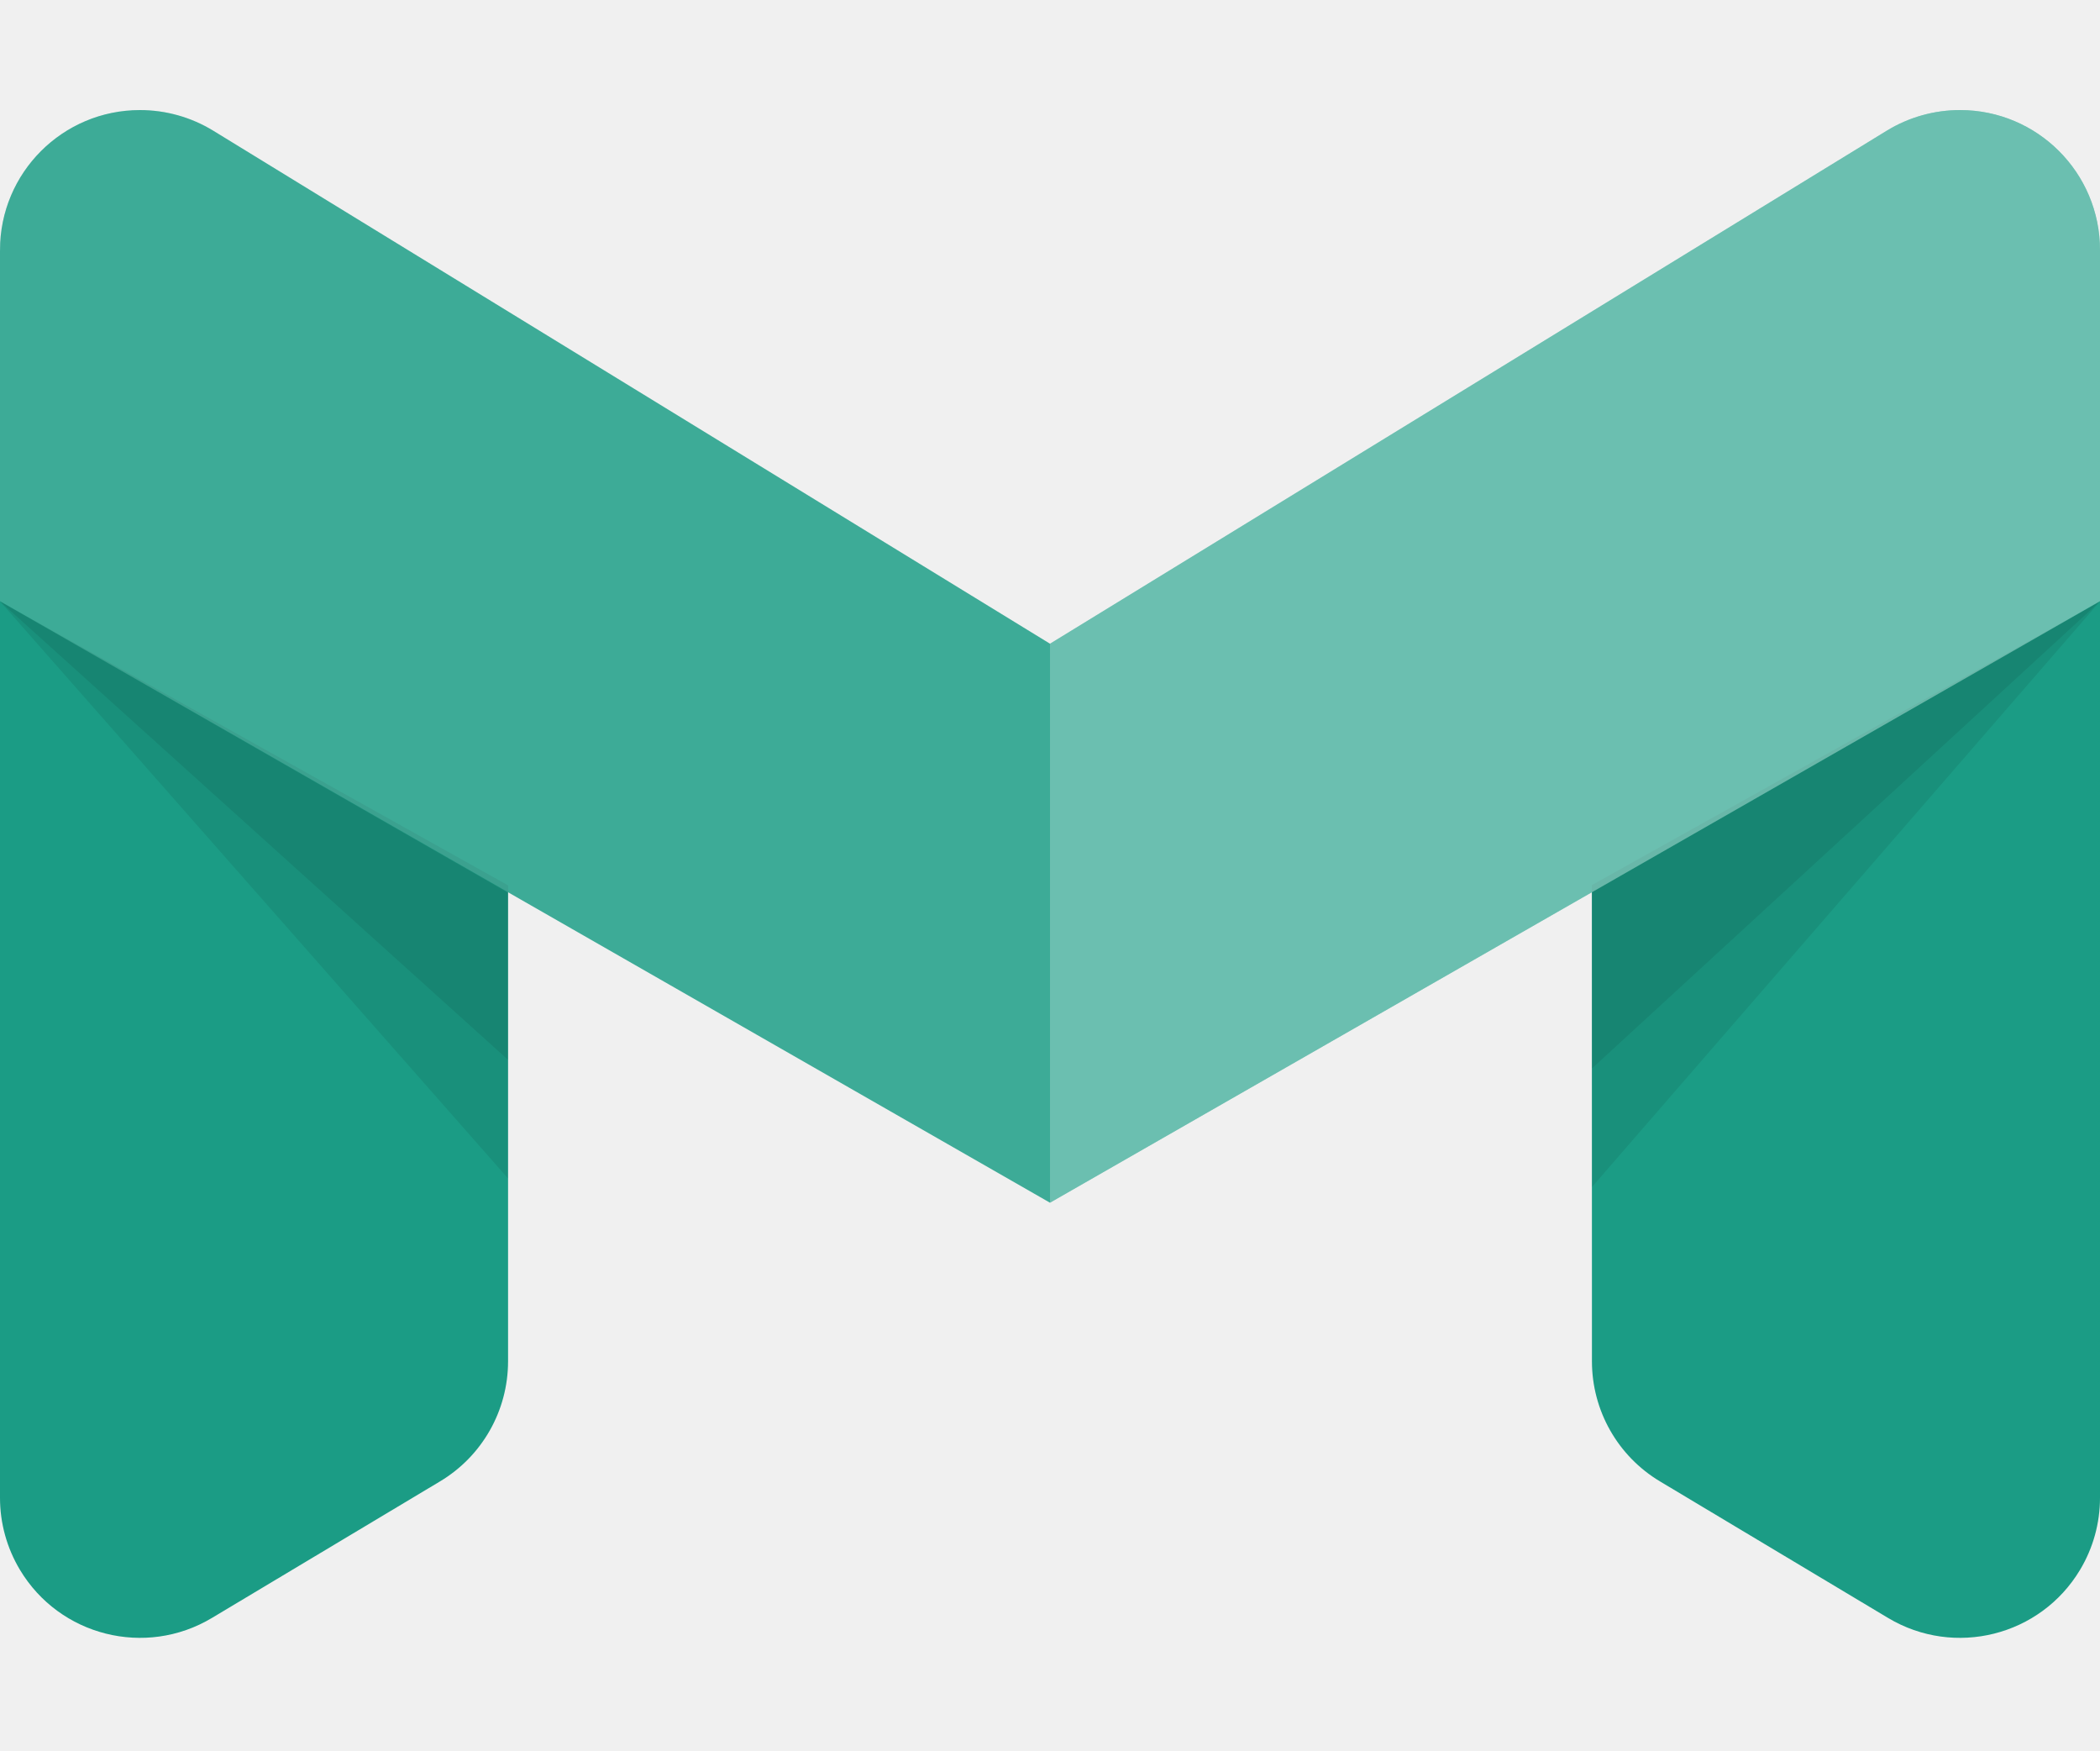
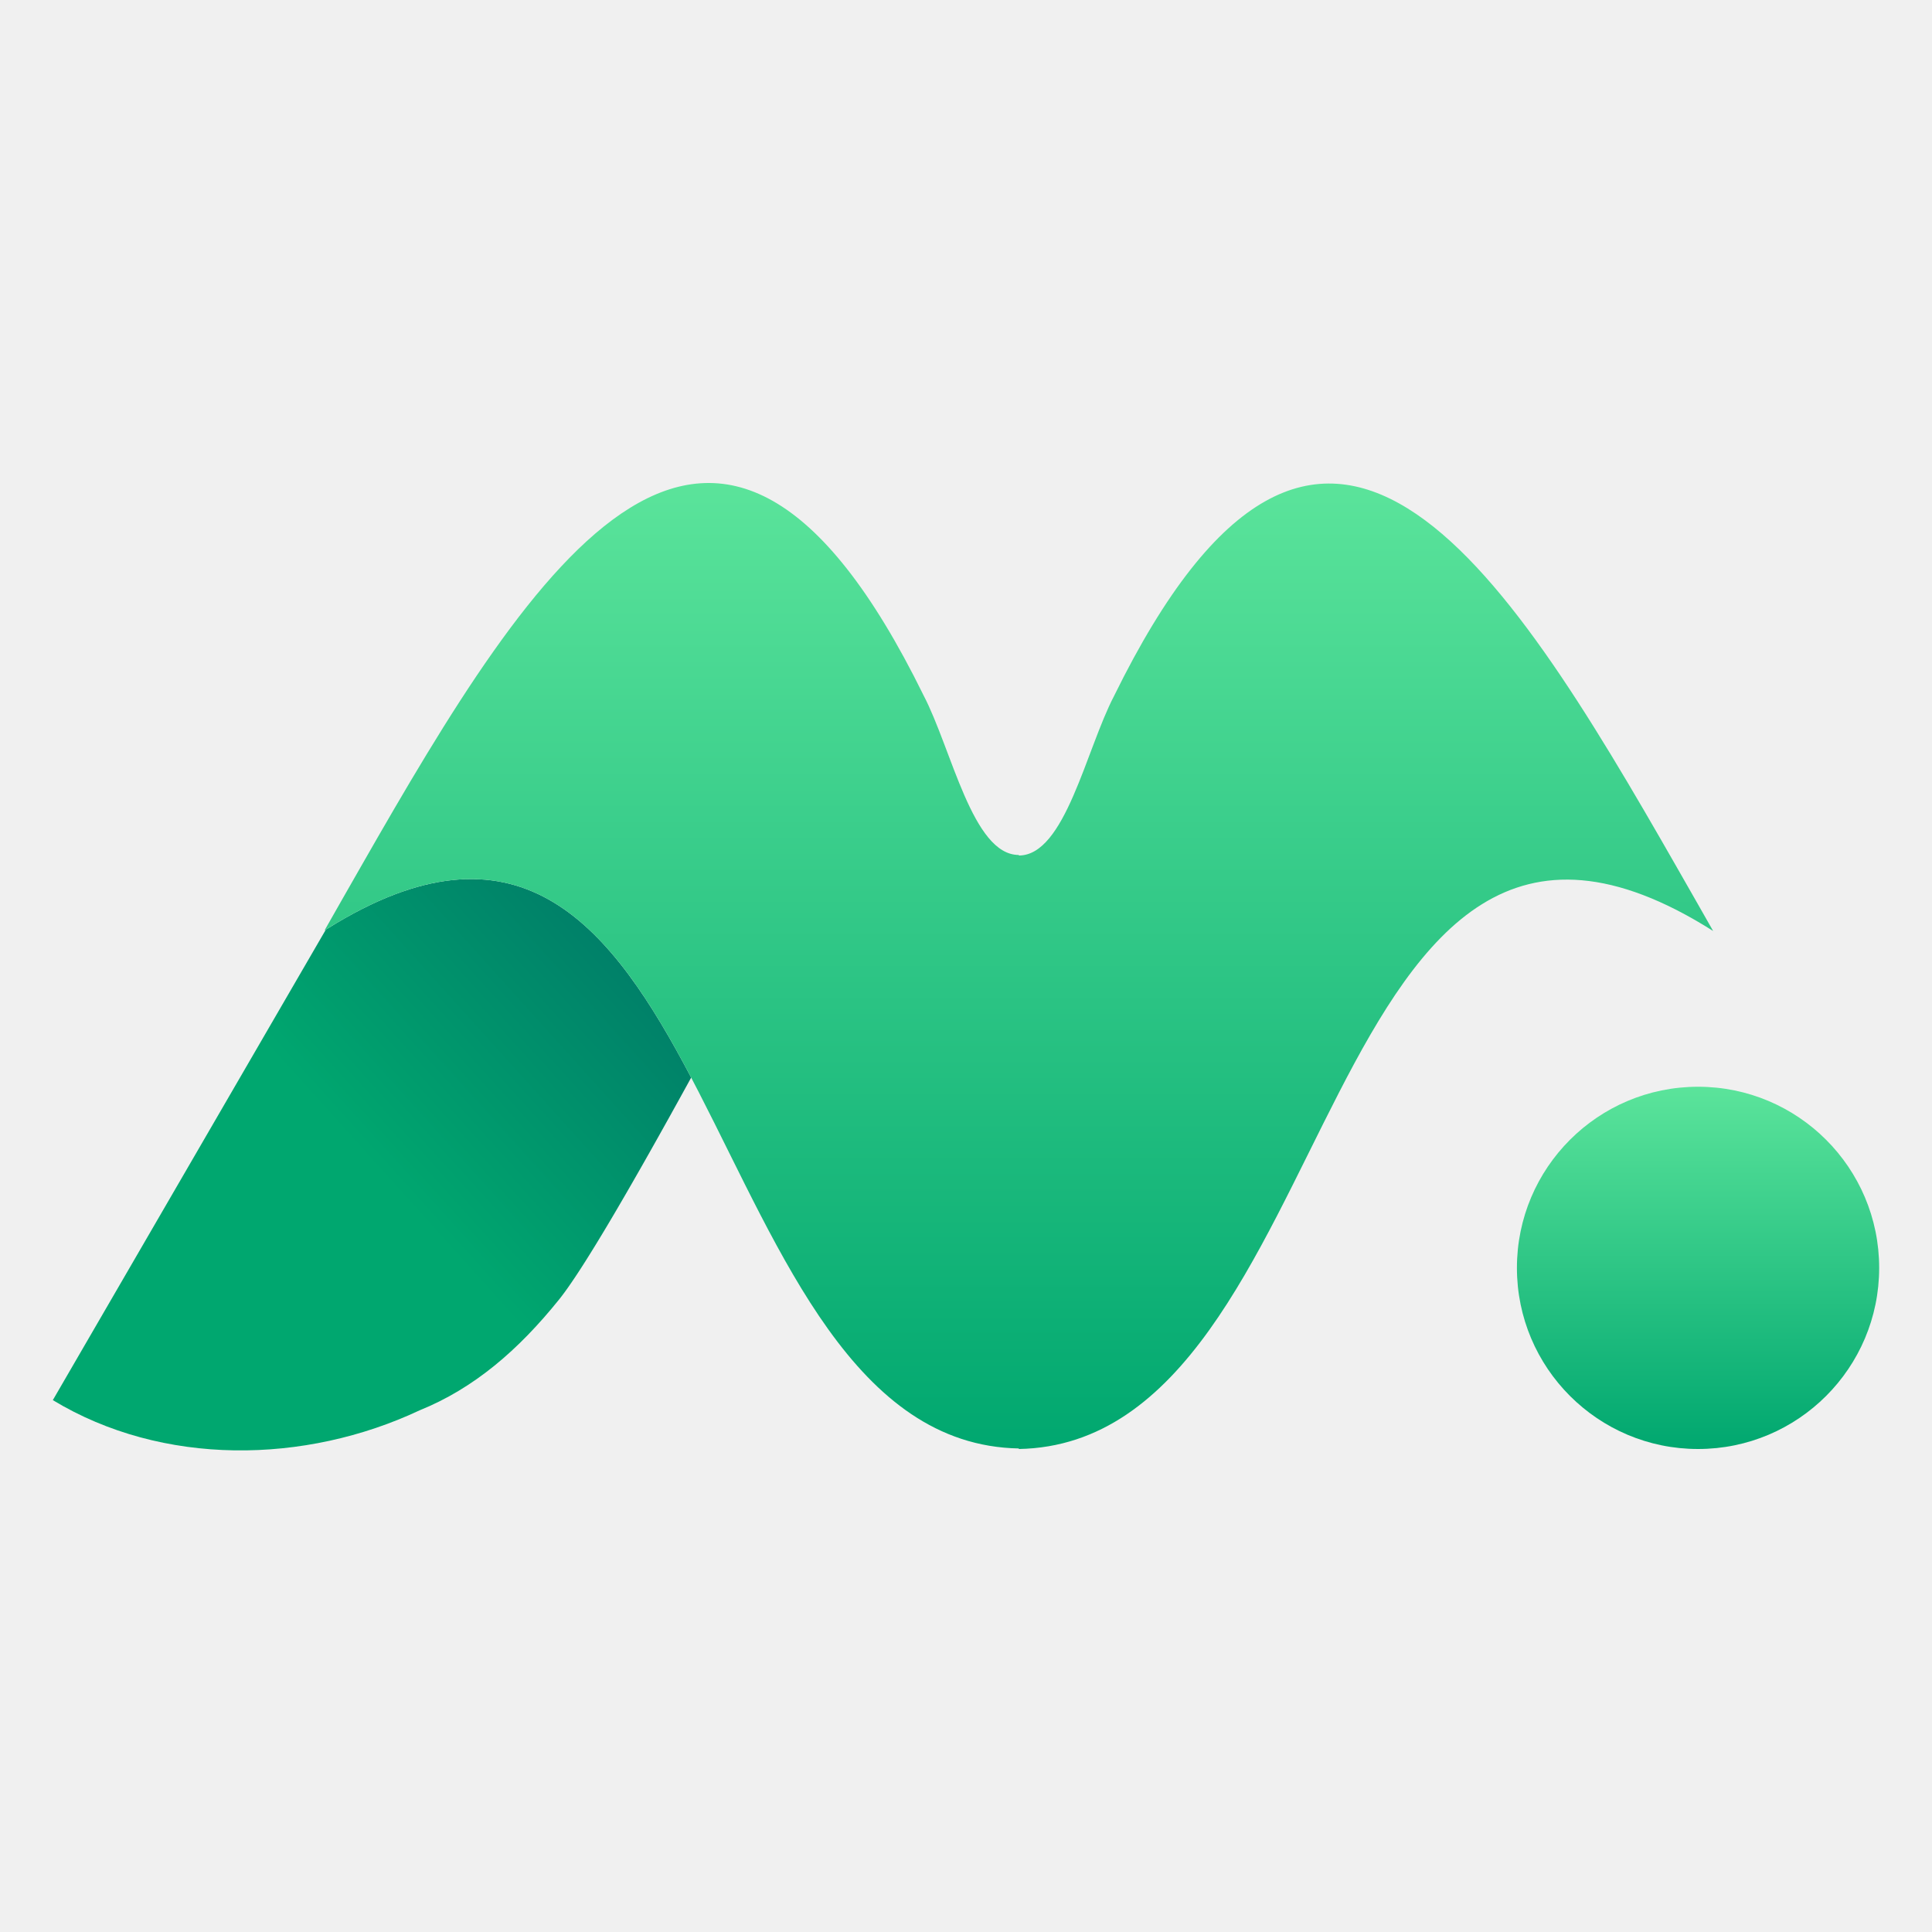
- <svg xmlns="http://www.w3.org/2000/svg" width="30" height="25" version="1.1" viewBox="0 0 30 23">
-   <g stroke="none" stroke-width="1" fill="none" fill-rule="evenodd">
-     <g id="Artboard" transform="translate(-95, -51)">
-       <g id="logo" transform="translate(95, 50)">
-         <path id="Combined-Shape" fill="#1B9C85" d="M30,21.392 C30,21.754 29.902,22.108 29.716,22.419 C29.149,23.367 27.921,23.675 26.973,23.108 L26.973,23.108 L23.715,21.158 C23.111,20.797 22.742,20.146 22.742,19.442 L22.742,19.442 L22.741,12.743 L15,17.177 L7.258,12.743 L7.258,19.442 C7.258,20.146 6.889,20.797 6.285,21.158 L3.027,23.108 C2.079,23.675 0.851,23.367 0.284,22.419 C0.098,22.108 2.0190442e-15,21.754 0,21.392 L0,3.585 L0.005,3.435 L0.005,3.435 L0,3.572 C3.0881846e-16,2.467 0.895,1.572 2,1.572 C2.369,1.572 2.731,1.674 3.045,1.866 L15,9.194 L26.955,1.866 C27.269,1.674 27.631,1.572 28,1.572 C29.105,1.572 30,2.467 30,3.572 L30,3.572 Z" />
-         <polygon id="Rectangle" opacity="0.078" fill="#000" points="0 8.589 7.258 12.751 7.258 16.831" />
-         <polygon id="Rectangle" opacity="0.078" fill="#000" points="0 8.589 7.258 12.645 7.258 15.137" />
-         <polygon id="Rectangle" opacity="0.078" fill="#000" points="22.742 8.589 30 12.742 30 16.954" transform="translate(26.37097, 12.77123) scale(-1, 1) translate(-26.37097, -12.77123) " />
-         <polygon id="Rectangle" opacity="0.078" fill="#000" points="22.742 8.589 30 12.641 30 15.26" transform="translate(26.37097, 11.92445) scale(-1, 1) translate(-26.37097, -11.92445) " />
-         <path id="Rectangle" fill-opacity="0.15" fill="#FFF" d="M3.045,1.866 L15,9.194 L15,9.194 L15,17.177 L0,8.586 L0,3.572 C3.0881846e-16,2.467 0.895,1.572 2,1.572 C2.369,1.572 2.731,1.674 3.045,1.866 Z" />
-         <path id="Rectangle" fill-opacity="0.35" fill="#FFF" transform="translate(22.5, 8.58871) scale(-1, 1) translate(-22.5, -8.58871) " d="M18.045,1.866 L30,9.194 L30,9.194 L30,17.177 L15,8.586 L15,3.572 C15,2.467 15.895,1.572 17,1.572 C17.369,1.572 17.731,1.674 18.045,1.866 Z" />
-       </g>
-     </g>
+ <svg xmlns="http://www.w3.org/2000/svg" width="40" height="40" viewBox="0 0 512 512">
+   <defs>
+     <linearGradient id="BG1" x1="100%" x2="50%" y1="9.946%" y2="50%">
+       <stop offset="0%" stop-color="#007867" />
+       <stop offset="100%" stop-color="#00A76F" />
+     </linearGradient>
+     <linearGradient id="BG2" x1="50%" x2="50%" y1="0%" y2="100%">
+       <stop offset="0%" stop-color="#5BE49B" />
+       <stop offset="100%" stop-color="#00A76F" />
+     </linearGradient>
+     <linearGradient id="BG3" x1="50%" x2="50%" y1="0%" y2="100%">
+       <stop offset="0%" stop-color="#5BE49B" />
+       <stop offset="100%" stop-color="#00A76F" />
+     </linearGradient>
+   </defs>
+   <g fill="#00A76F" fill-rule="evenodd" stroke="none" stroke-width="1">
+     <path fill="url(#BG1)" d="M183.168 285.573l-2.918 5.298-2.973 5.363-2.846 5.095-2.274 4.043-2.186 3.857-2.506 4.383-1.6 2.774-2.294 3.939-1.099 1.869-1.416 2.388-1.025 1.713-1.317 2.18-.95 1.558-1.514 2.447-.866 1.38-.833 1.312-.802 1.246-.77 1.18-.739 1.111-.935 1.38-.664.956-.425.6-.41.572-.59.8-.376.497-.537.69-.171.214c-10.76 13.37-22.496 23.493-36.93 29.334-30.346 14.262-68.07 14.929-97.202-2.704l72.347-124.682 2.8-1.72c49.257-29.326 73.08 1.117 94.02 40.927z" />
+     <path fill="url(#BG2)" d="M444.31 229.726c-46.27-80.956-94.1-157.228-149.043-45.344-7.516 14.384-12.995 42.337-25.267 42.337v-.142c-12.272 0-17.75-27.953-25.265-42.337C189.79 72.356 141.96 148.628 95.69 229.584c-3.483 6.106-6.828 11.932-9.69 16.996 106.038-67.127 97.11 135.667 184 137.278V384c86.891-1.611 77.962-204.405 184-137.28-2.86-5.062-6.206-10.888-9.69-16.994" />
+     <path fill="url(#BG3)" d="M450 384c26.509 0 48-21.491 48-48s-21.491-48-48-48-48 21.491-48 48 21.491 48 48 48" />
  </g>
</svg>
